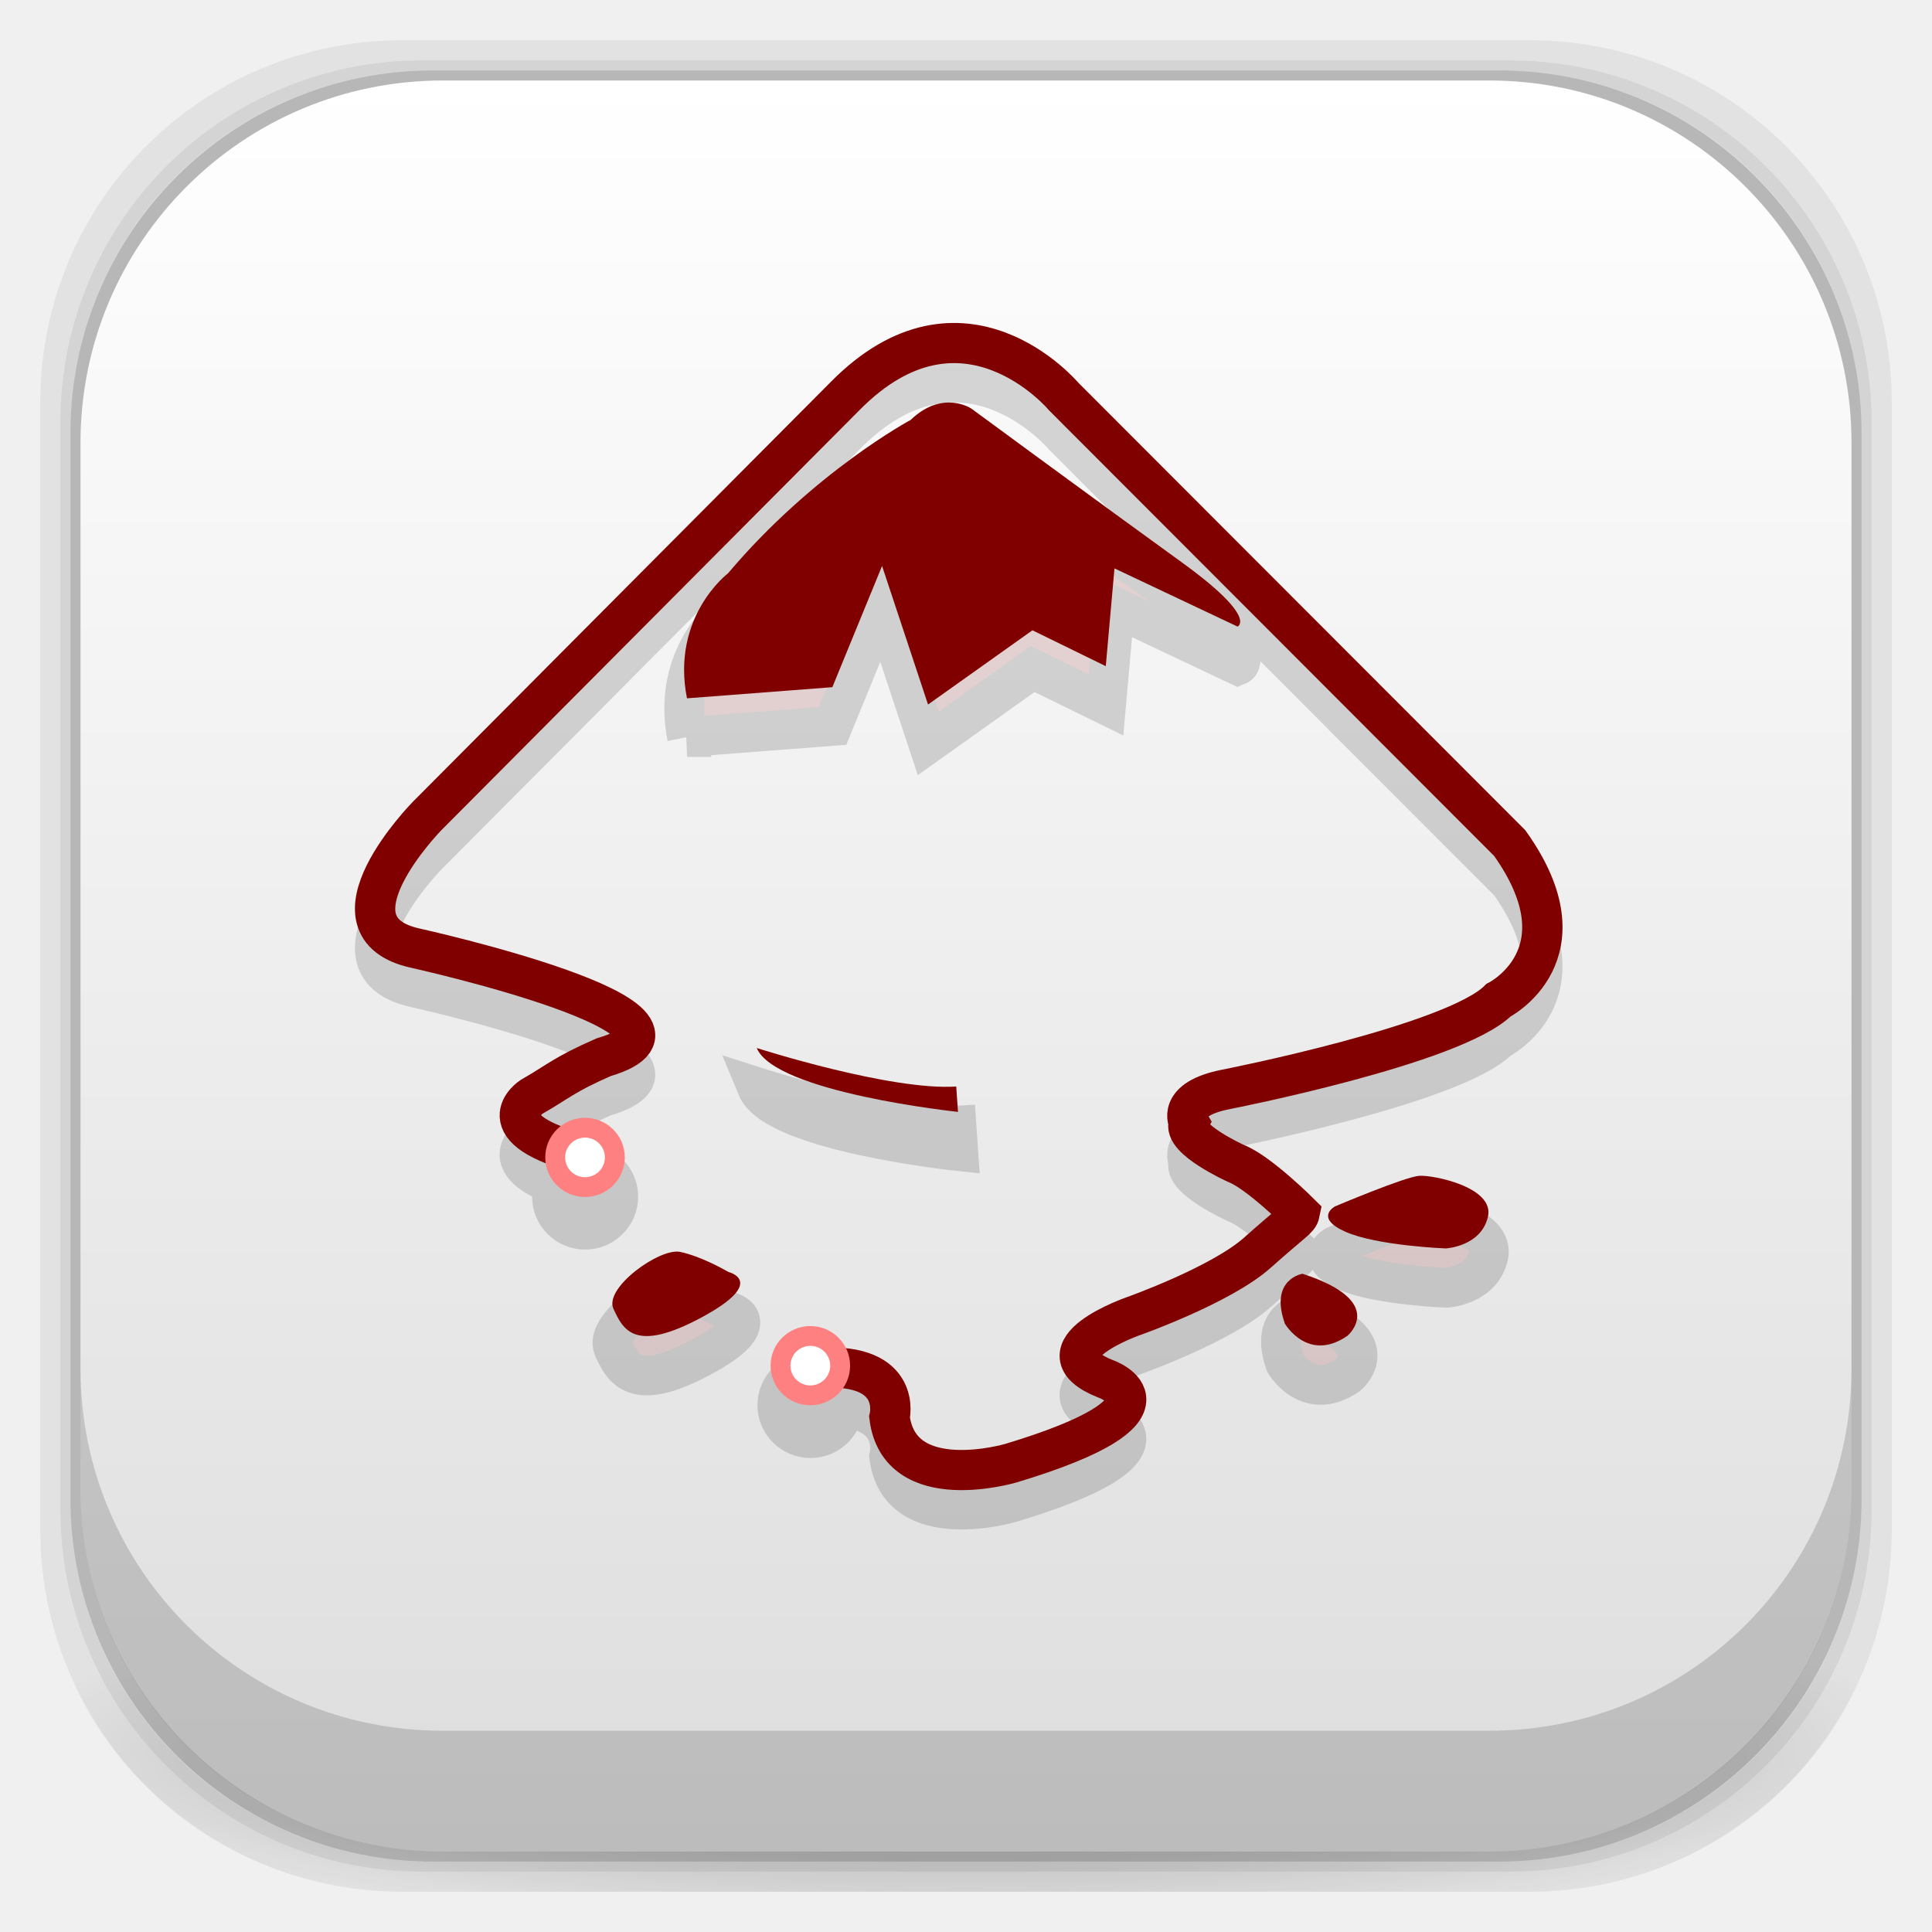
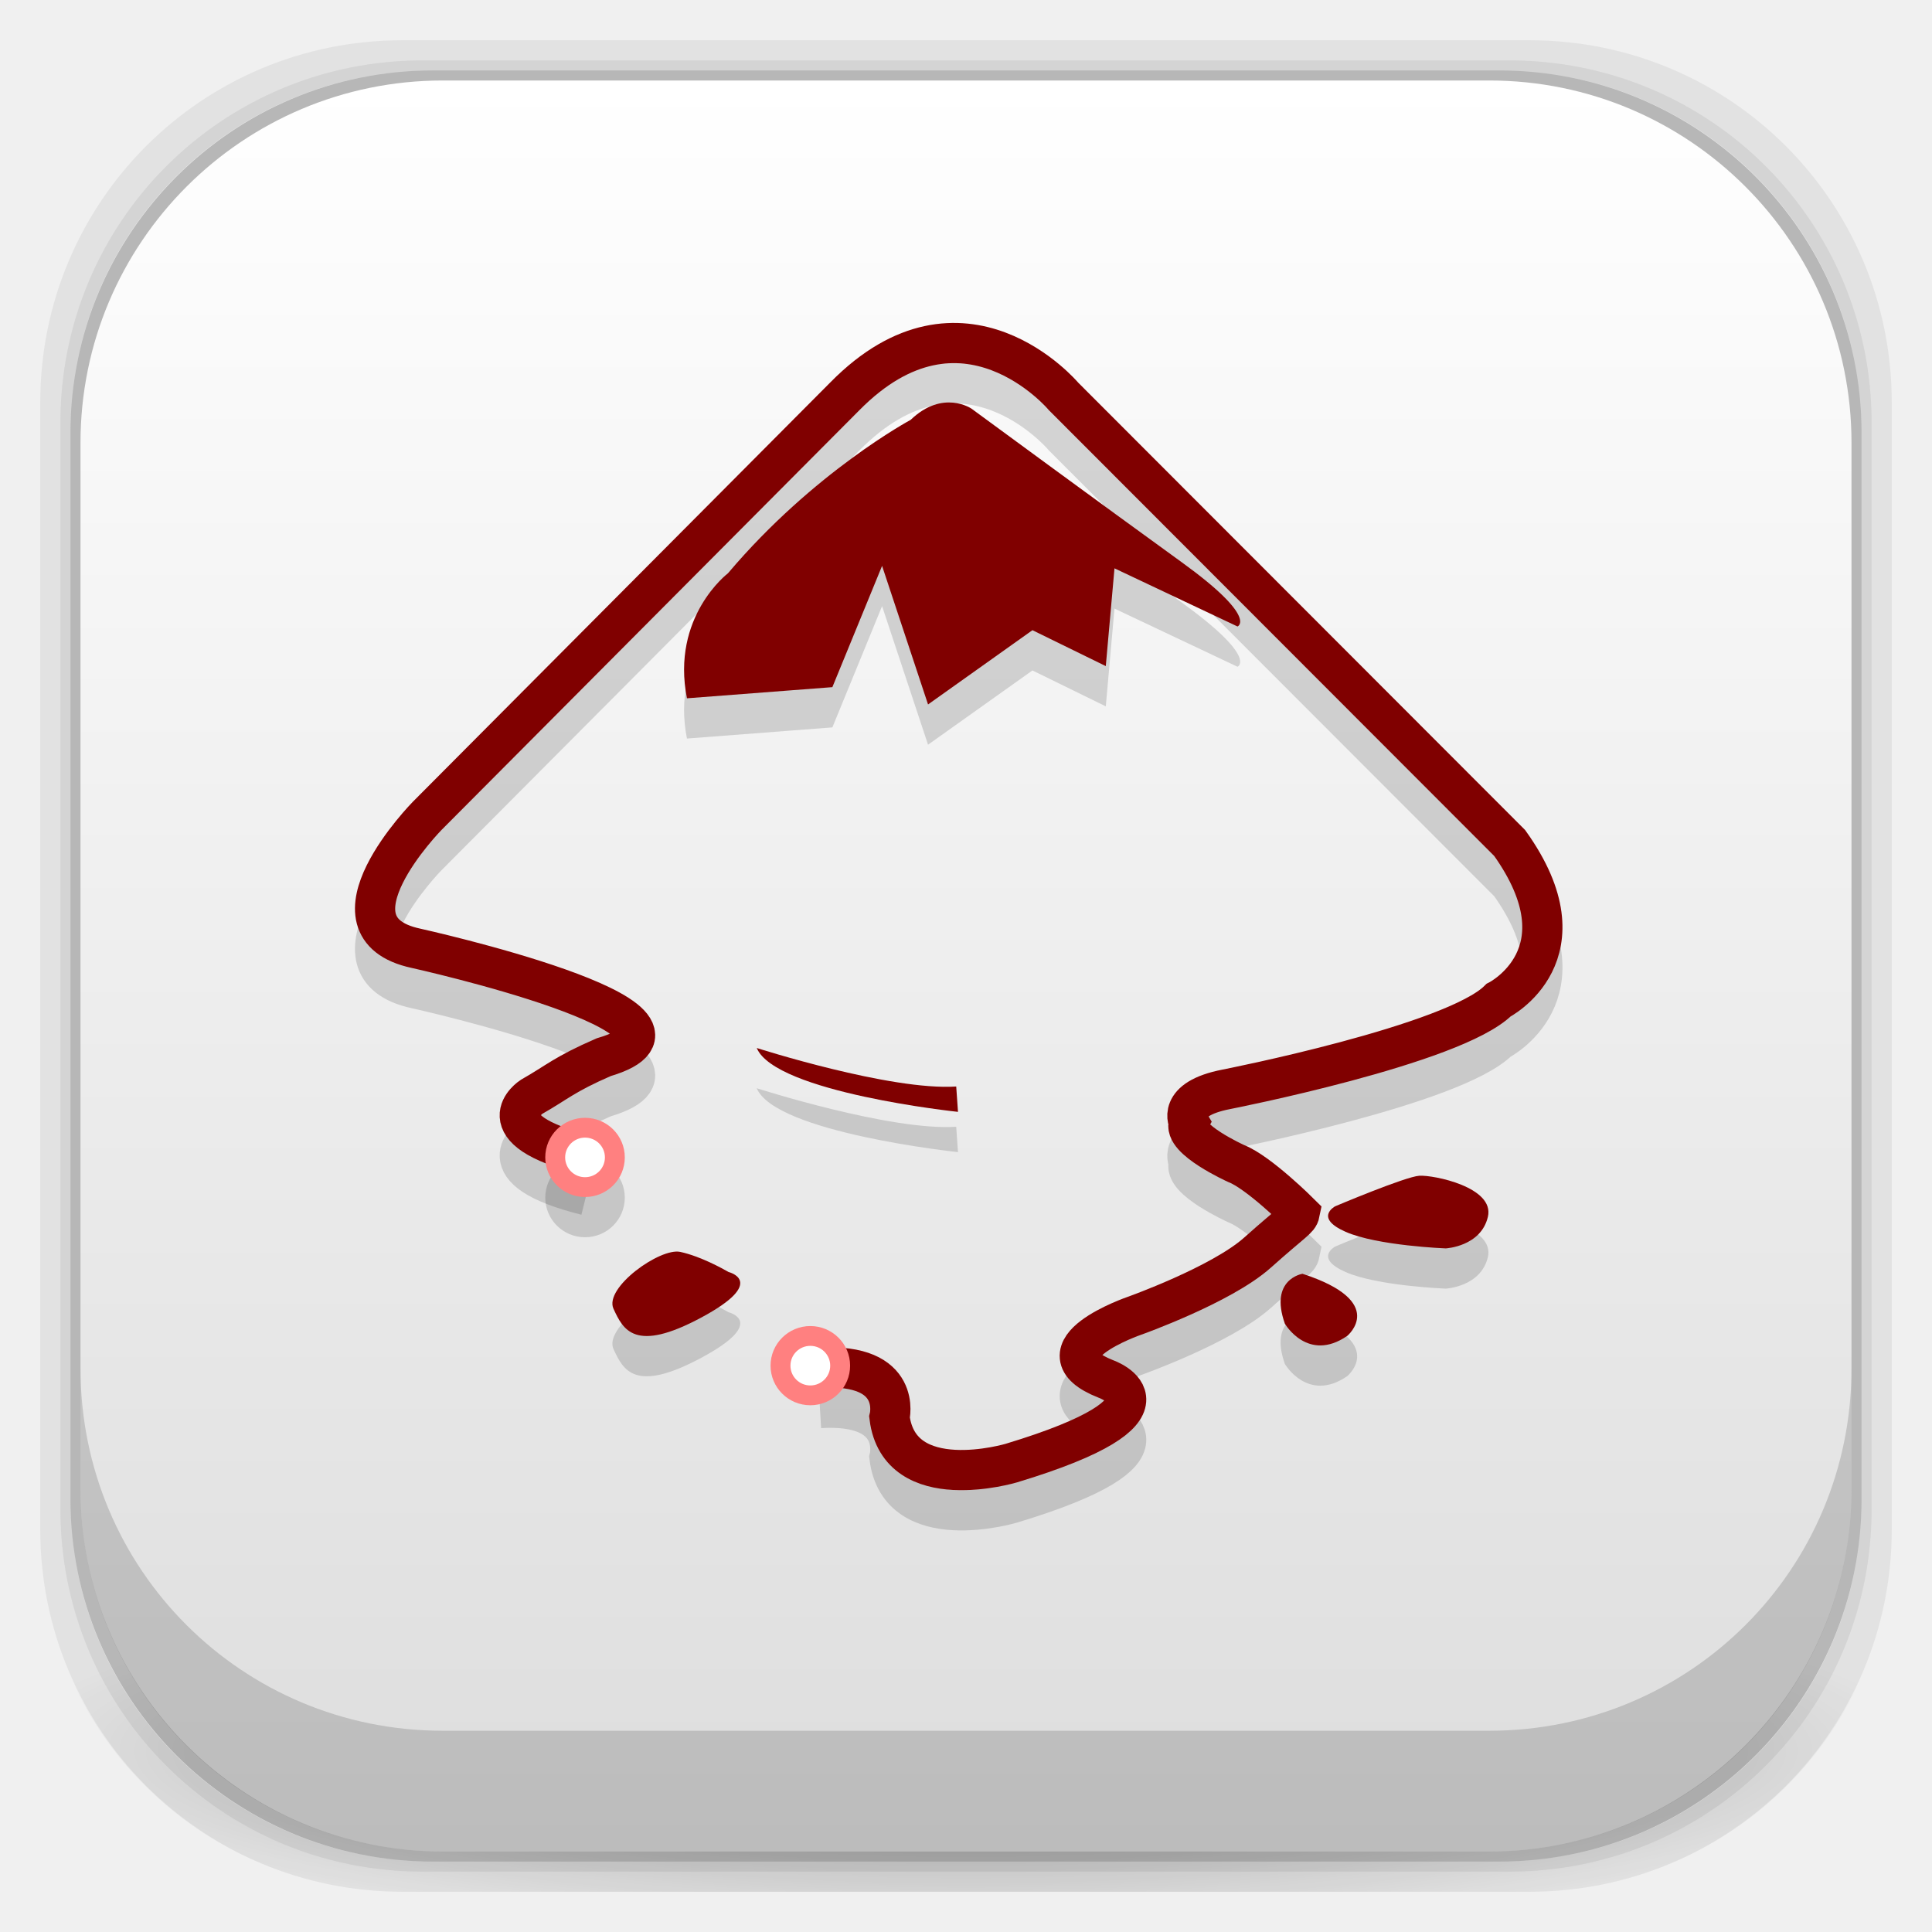
<svg xmlns="http://www.w3.org/2000/svg" xmlns:xlink="http://www.w3.org/1999/xlink" width="48" height="48" id="svg4230" version="1.1">
  <defs id="defs4232">
    <linearGradient id="linearGradient3082">
      <stop style="stop-color:#ffc34f;stop-opacity:1;" offset="0" id="stop3084" />
      <stop id="stop3090" offset="0.5" style="stop-color:#ff4100;stop-opacity:1;" />
      <stop style="stop-color:#ff0076;stop-opacity:1;" offset="0.75" id="stop3092" />
      <stop style="stop-color:#ff8700;stop-opacity:1;" offset="1" id="stop3086" />
    </linearGradient>
    <linearGradient id="linearGradient4524">
      <stop style="stop-color:#dddddd;stop-opacity:1;" offset="0" id="stop4526" />
      <stop style="stop-color:#ffffff;stop-opacity:1;" offset="1" id="stop4528" />
    </linearGradient>
    <linearGradient id="linearGradient4512">
      <stop style="stop-color:#d9d2d1;stop-opacity:1;" offset="0" id="stop4514" />
      <stop style="stop-color:#fefcfc;stop-opacity:1;" offset="1" id="stop4516" />
    </linearGradient>
    <linearGradient id="linearGradient4243">
      <stop style="stop-color:#000000;stop-opacity:1;" offset="0" id="stop4245" />
      <stop style="stop-color:#000000;stop-opacity:0;" offset="1" id="stop4247" />
    </linearGradient>
    <linearGradient id="linearGradient4216">
      <stop style="stop-color:#a0c4e6;stop-opacity:1;" offset="0" id="stop4218" />
      <stop style="stop-color:#d0e2f1;stop-opacity:1;" offset="1" id="stop4220" />
    </linearGradient>
    <linearGradient id="linearGradient4208">
      <stop style="stop-color:#70a3d6;stop-opacity:1;" offset="0" id="stop4210" />
      <stop style="stop-color:#88b6e1;stop-opacity:1;" offset="1" id="stop4212" />
    </linearGradient>
    <linearGradient id="linearGradient4200">
      <stop style="stop-color:#427dbe;stop-opacity:1;" offset="0" id="stop4202" />
      <stop style="stop-color:#739bd1;stop-opacity:1;" offset="1" id="stop4204" />
    </linearGradient>
    <linearGradient id="linearGradient4192">
      <stop style="stop-color:#4970a4;stop-opacity:1;" offset="0" id="stop4194" />
      <stop style="stop-color:#6090c0;stop-opacity:1;" offset="1" id="stop4196" />
    </linearGradient>
    <radialGradient xlink:href="#linearGradient3688-166-749-5-9-1" id="radialGradient4351" gradientUnits="userSpaceOnUse" gradientTransform="matrix(2.320171,0,0,0.4,28.61784,28.6)" cx="4.993" cy="43.5" fx="4.993" fy="43.5" r="2.5" />
    <linearGradient id="linearGradient3688-166-749-5-9-1">
      <stop id="stop2883-0-2-9" style="stop-color:#181818;stop-opacity:1" offset="0" />
      <stop id="stop2885-5-3-8" style="stop-color:#181818;stop-opacity:0" offset="1" />
    </linearGradient>
    <linearGradient id="linearGradient3688-464-309-8-9-4">
      <stop id="stop2889-9-9-1" style="stop-color:#181818;stop-opacity:1" offset="0" />
      <stop id="stop2891-4-2-9" style="stop-color:#181818;stop-opacity:0" offset="1" />
    </linearGradient>
    <linearGradient id="linearGradient3702-501-757-0-4-0">
      <stop id="stop2895-0-2-1" style="stop-color:#181818;stop-opacity:0" offset="0" />
      <stop id="stop2897-2-8-2" style="stop-color:#181818;stop-opacity:1" offset="0.5" />
      <stop id="stop2899-6-1-6" style="stop-color:#181818;stop-opacity:0" offset="1" />
    </linearGradient>
    <linearGradient id="linearGradient3811-3">
      <stop style="stop-color:#000000;stop-opacity:1;" offset="0" id="stop3813-0" />
      <stop style="stop-color:#000000;stop-opacity:0;" offset="1" id="stop3815-0" />
    </linearGradient>
    <clipPath id="clipPath-887332295">
      <g id="g3945" transform="translate(0,-1004.362)">
        <rect id="rect3947" fill="#1890d0" width="46" height="46" x="1" y="1005.36" rx="4" />
      </g>
    </clipPath>
    <clipPath id="clipPath-867792831">
      <g id="g3940" transform="translate(0,-1004.362)">
        <rect id="rect3942" fill="#1890d0" width="46" height="46" x="1" y="1005.36" rx="4" />
      </g>
    </clipPath>
    <linearGradient gradientTransform="translate(-47.99779,0.00221467)" gradientUnits="userSpaceOnUse" x2="47" x1="1" id="linearGradient3764">
      <stop id="stop3935" stop-opacity="1" stop-color="#e4e4e4" />
      <stop id="stop3937" stop-opacity="1" stop-color="#eee" offset="1" />
    </linearGradient>
    <radialGradient xlink:href="#linearGradient4243" id="radialGradient4274" gradientUnits="userSpaceOnUse" gradientTransform="matrix(1.043478,0,0,0.1956518,-1.04348,35.18481)" cx="24" cy="42.5" fx="24" fy="42.5" r="23" />
    <linearGradient xlink:href="#linearGradient4524" id="linearGradient4530" x1="24" y1="46" x2="24" y2="2" gradientUnits="userSpaceOnUse" />
    <linearGradient xlink:href="#linearGradient4512" id="linearGradient4554" gradientUnits="userSpaceOnUse" x1="12.5" y1="28" x2="12.5" y2="17" />
    <linearGradient xlink:href="#linearGradient3082" id="linearGradient3088" x1="24" y1="37" x2="24" y2="8" gradientUnits="userSpaceOnUse" gradientTransform="translate(60,0)" />
  </defs>
  <g id="layer3" style="display:inline">
    <path style="opacity:0.06;fill:#000000;fill-opacity:1;stroke:none" d="M 10,1 C 5.014,1 1,5.014 1,10 l 0,28 c 0,4.986 4.014,9 9,9 l 28,0 c 4.986,0 9,-4.014 9,-9 L 47,10 C 47,5.014 42.986,1 38,1 L 10,1 z m 0.5,0.5 27,0 c 4.986,0 9,4.014 9,9 l 0,27 c 0,4.986 -4.014,9 -9,9 l -27,0 c -4.986,0 -9,-4.014 -9,-9 l 0,-27 c 0,-4.986 4.014,-9 9,-9 z" id="rect3829" />
    <path style="opacity:0.12;fill:#000000;fill-opacity:1;stroke:none" d="m 10.5,1.5 c -4.986,0 -9,4.014 -9,9 l 0,27 c 0,4.986 4.014,9 9,9 l 27,0 c 4.986,0 9,-4.014 9,-9 l 0,-27 c 0,-4.986 -4.014,-9 -9,-9 l -27,0 z m 0.25,0.25 26.5,0 c 4.986,0 9,4.014 9,9 l 0,26.5 c 0,4.986 -4.014,9 -9,9 l -26.5,0 c -4.986,0 -9,-4.014 -9,-9 l 0,-26.5 c 0,-4.986 4.014,-9 9,-9 z" id="rect3827" />
    <rect style="opacity:0.24;fill:#000000;fill-opacity:1;stroke:none" id="rect3038-4" width="44.5" height="44.5" x="1.75" y="1.75" ry="9" rx="9" />
  </g>
  <g id="layer6" style="display:inline">
    <path style="opacity:0.3;fill:url(#radialGradient4274);fill-opacity:1;stroke:none" d="M 1.031,39 C 1.519,43.519 5.347,47 10,47 l 28,0 c 4.653,0 8.481,-3.481 8.969,-8 l -45.938,0 z" id="rect4241" />
  </g>
  <g id="layer2" style="display:inline">
+     <path transform="matrix(0.6587329,0,0,0.6558829,39.56501,29.35417)" d="m -28,8.5 a 1.5,1.5 0 1 1 -3,0 1.5,1.5 0 1 1 3,0 z" id="path3934" style="fill:#000000;stroke:none;fill-opacity:1;opacity:0.15" />
    <rect style="fill:url(#linearGradient4530);fill-opacity:1;stroke:none" id="rect3038" width="44" height="44" x="2" y="2" ry="9" rx="9" />
-     <g transform="matrix(0.9884622,0,0,0.9848506,66.61661,-49.73345)" id="g3287">
-       <g id="g3289" transform="translate(0,1.00005)" style="opacity:0.15;stroke:#000000">
-         <path style="fill:none;stroke:#000000;stroke-width:1.013;stroke-linecap:butt;stroke-linejoin:miter;stroke-miterlimit:4;stroke-opacity:1;stroke-dasharray:none" d="m -46.786,84.995 c 2.093,-0.125 1.749,1.249 1.749,1.249 0.25,1.998 3.061,1.155 3.061,1.155 4.53,-1.374 2.374,-2.123 2.374,-2.123 -1.812,-0.718 0.718,-1.592 0.718,-1.592 0,0 2.187,-0.78 3.093,-1.592 0.906,-0.812 1.031,-0.843 1.062,-0.999 0,0 -1.031,-1.03 -1.593,-1.249 0,0 -1.374,-0.624 -1.187,-1.03 0,0 -0.344,-0.593 0.937,-0.843 0,0 5.717,-1.124 6.841,-2.248 0,0 2.28,-1.155 0.281,-3.965 L -40.663,60.49 c 0,0 -2.53,-3.028 -5.498,0 l -10.496,10.583 c 0,0 -2.749,2.81 -0.281,3.34 0,0 7.997,1.779 4.717,2.747 -1,0.437 -1.156,0.624 -1.812,0.999 0,0 -1.25,0.812 1.374,1.467" id="path3291" />
-         <path style="fill:#800000;stroke:#000000" d="m -50.125,68.094 3.656,-0.281 1.25,-3.062 1.156,3.5 2.625,-1.875 1.844,0.906 0.219,-2.469 3.094,1.469 c 0,0 0.531,-0.219 -1.406,-1.625 -1.938,-1.406 -5.281,-3.875 -5.281,-3.875 0,0 -0.719,-0.5 -1.531,0.281 0,0 -2.438,1.312 -4.594,3.875 0,0 -1.438,1.094 -1.031,3.156 z" id="path3293" />
-         <path style="fill:#800000;stroke:#000000" d="m -43.354,77.897 0.044,0.641 c 0,0 -4.596,-0.486 -5.06,-1.613 0,0 3.359,1.083 5.016,0.972 z" id="path3295" />
-         <path style="fill:#800000;stroke:#000000" d="m -34.648,82.626 c 0,0 -0.84,0.133 -0.442,1.26 0,0 0.575,0.994 1.569,0.309 0,0 1.039,-0.862 -1.127,-1.569 z" id="path3297" />
-         <path style="fill:#800000;stroke:#000000" d="m -49.078,82.582 c 0,0 0.994,0.243 -0.685,1.149 -1.679,0.906 -1.967,0.309 -2.21,-0.221 -0.243,-0.53 1.171,-1.547 1.679,-1.436 0.508,0.11 1.061,0.42 1.215,0.508 z" id="path3299" />
-         <path style="fill:#800000;stroke:#000000" d="m -33.831,80.925 c 0,0 -0.53,0.287 0.265,0.641 0.795,0.354 2.519,0.42 2.519,0.42 0,0 0.884,-0.044 1.061,-0.795 0.177,-0.751 -1.37,-1.061 -1.724,-1.039 -0.354,0.022 -2.121,0.773 -2.121,0.773 z" id="path3302" />
-         <g style="fill:#000000;stroke:#000000;display:inline" transform="translate(-17.1476,76.07133)" id="g3304">
-           <path style="fill:#000000;stroke:#000000" id="path3306" d="m -28,8.5 c 0,0.828 -0.672,1.5 -1.5,1.5 -0.828,0 -1.5,-0.672 -1.5,-1.5 0,-0.828 0.672,-1.5 1.5,-1.5 0.828,0 1.5,0.672 1.5,1.5 z" transform="matrix(0.6666667,0,0,0.6666667,-10.20833,3.208333)" />
-           <path d="m -28,8.5 c 0,0.828 -0.672,1.5 -1.5,1.5 -0.828,0 -1.5,-0.672 -1.5,-1.5 0,-0.828 0.672,-1.5 1.5,-1.5 0.828,0 1.5,0.672 1.5,1.5 z" id="path3308" style="fill:#000000;stroke:#000000" transform="matrix(0.3333333,0,0,0.3333333,-20.04167,6.041667)" />
-         </g>
-         <g style="fill:#000000;stroke:#000000;display:inline" transform="translate(-22.8125,70.8125)" id="g3310">
-           <path style="fill:#000000;stroke:#000000" id="path3312" d="m -28,8.5 c 0,0.828 -0.672,1.5 -1.5,1.5 -0.828,0 -1.5,-0.672 -1.5,-1.5 0,-0.828 0.672,-1.5 1.5,-1.5 0.828,0 1.5,0.672 1.5,1.5 z" transform="matrix(0.6666667,0,0,0.6666667,-10.20833,3.208333)" />
-           <path d="m -28,8.5 c 0,0.828 -0.672,1.5 -1.5,1.5 -0.828,0 -1.5,-0.672 -1.5,-1.5 0,-0.828 0.672,-1.5 1.5,-1.5 0.828,0 1.5,0.672 1.5,1.5 z" id="path3314" style="fill:#000000;stroke:#000000" transform="matrix(0.3333333,0,0,0.3333333,-20.04167,6.041667)" />
-         </g>
-       </g>
-       <g id="g3316" transform="matrix(0.9996329,0,0,0.998958,-0.02146418,0.09179151)">
-         <path id="path3318" d="m -46.781,85 c 2.094,-0.125 1.75,1.25 1.75,1.25 0.25,2 3.062,1.156 3.062,1.156 4.531,-1.375 2.375,-2.125 2.375,-2.125 -1.812,-0.719 0.719,-1.594 0.719,-1.594 0,0 2.188,-0.781 3.094,-1.594 0.906,-0.812 1.031,-0.844 1.062,-1 0,0 -1.031,-1.031 -1.594,-1.25 0,0 -1.375,-0.625 -1.188,-1.031 0,0 -0.344,-0.594 0.938,-0.844 0,0 5.719,-1.125 6.844,-2.25 0,0 2.281,-1.156 0.281,-3.969 L -40.656,60.469 c 0,0 -2.531,-3.031 -5.5,0 l -10.5,10.594 c 0,0 -2.75,2.812 -0.281,3.344 0,0 8,1.781 4.719,2.75 -1,0.438 -1.156,0.625 -1.812,1 0,0 -1.25,0.812 1.375,1.469" style="fill:none;stroke:#800000;stroke-width:1.014;stroke-linecap:butt;stroke-linejoin:miter;stroke-miterlimit:4;stroke-opacity:1;stroke-dasharray:none" />
-         <path id="path3320" d="m -50.125,68.094 3.656,-0.281 1.25,-3.062 1.156,3.5 2.625,-1.875 1.844,0.906 0.219,-2.469 3.094,1.469 c 0,0 0.531,-0.219 -1.406,-1.625 -1.938,-1.406 -5.281,-3.875 -5.281,-3.875 0,0 -0.719,-0.5 -1.531,0.281 0,0 -2.438,1.312 -4.594,3.875 0,0 -1.438,1.094 -1.031,3.156 z" style="fill:#800000;stroke:none" />
-         <path id="path3322" d="m -43.354,77.897 0.044,0.641 c 0,0 -4.596,-0.486 -5.06,-1.613 0,0 3.359,1.083 5.016,0.972 z" style="fill:#800000;stroke:none" />
-         <path id="path3324" d="m -34.648,82.626 c 0,0 -0.84,0.133 -0.442,1.26 0,0 0.575,0.994 1.569,0.309 0,0 1.039,-0.862 -1.127,-1.569 z" style="fill:#800000;stroke:none" />
-         <path id="path3326" d="m -49.078,82.582 c 0,0 0.994,0.243 -0.685,1.149 -1.679,0.906 -1.967,0.309 -2.21,-0.221 -0.243,-0.53 1.171,-1.547 1.679,-1.436 0.508,0.11 1.061,0.42 1.215,0.508 z" style="fill:#800000;stroke:none" />
-         <path id="path3328" d="m -33.831,80.925 c 0,0 -0.53,0.287 0.265,0.641 0.795,0.354 2.519,0.42 2.519,0.42 0,0 0.884,-0.044 1.061,-0.795 0.177,-0.751 -1.37,-1.061 -1.724,-1.039 -0.354,0.022 -2.121,0.773 -2.121,0.773 z" style="fill:#800000;stroke:none" />
-         <g id="g3330" transform="translate(-17.1476,76.07133)" style="display:inline">
-           <path transform="matrix(0.6666667,0,0,0.6666667,-10.20833,3.208333)" d="m -28,8.5 c 0,0.828 -0.672,1.5 -1.5,1.5 -0.828,0 -1.5,-0.672 -1.5,-1.5 0,-0.828 0.672,-1.5 1.5,-1.5 0.828,0 1.5,0.672 1.5,1.5 z" id="path3332" style="fill:#ff8080;stroke:none" />
-           <path transform="matrix(0.3333333,0,0,0.3333333,-20.04167,6.041667)" style="fill:#ffffff;stroke:none" id="path3334" d="m -28,8.5 c 0,0.828 -0.672,1.5 -1.5,1.5 -0.828,0 -1.5,-0.672 -1.5,-1.5 0,-0.828 0.672,-1.5 1.5,-1.5 0.828,0 1.5,0.672 1.5,1.5 z" />
-         </g>
-         <g id="g3336" transform="translate(-22.8125,70.8125)" style="display:inline">
-           <path transform="matrix(0.6666667,0,0,0.6666667,-10.20833,3.208333)" d="m -28,8.5 c 0,0.828 -0.672,1.5 -1.5,1.5 -0.828,0 -1.5,-0.672 -1.5,-1.5 0,-0.828 0.672,-1.5 1.5,-1.5 0.828,0 1.5,0.672 1.5,1.5 z" id="path3338" style="fill:#ff8080;stroke:none" />
-           <path transform="matrix(0.3333333,0,0,0.3333333,-20.04167,6.041667)" style="fill:#ffffff;stroke:none" id="path3340" d="m -28,8.5 c 0,0.828 -0.672,1.5 -1.5,1.5 -0.828,0 -1.5,-0.672 -1.5,-1.5 0,-0.828 0.672,-1.5 1.5,-1.5 0.828,0 1.5,0.672 1.5,1.5 z" />
-         </g>
-       </g>
-     </g>
+     <path transform="matrix(0.6587329,0,0,0.6558829,33.96753,24.18041)" d="m -28,8.5 a 1.5,1.5 0 1 1 -3,0 1.5,1.5 0 1 1 3,0 z" id="path3936" style="fill:#000000;stroke:none;fill-opacity:1;opacity:0.15" />
+     <path style="opacity:0.15;fill:#000000;fill-opacity:1;stroke:none" d="m 23.757,27.994 0.044,0.63 c 0,0 -4.541,-0.478 -5,-1.587 0,0 3.319,1.065 4.956,0.957 z" id="path3904" />
+     <path style="opacity:0.15;fill:#000000;fill-opacity:1;stroke:none" d="m 32.359,32.647 c 0,0 -0.83,0.13 -0.437,1.239 0,0 0.568,0.978 1.55,0.304 0,0 1.026,-0.848 -1.114,-1.544 z" id="path3906" />
+     <path style="opacity:0.15;fill:#000000;fill-opacity:1;stroke:none" d="m 18.102,32.603 c 0,0 0.983,0.239 -0.677,1.13 -1.659,0.891 -1.943,0.304 -2.183,-0.217 -0.24,-0.522 1.157,-1.522 1.659,-1.413 0.502,0.109 1.048,0.413 1.201,0.5 z" id="path3908" />
+     <path style="opacity:0.15;fill:#000000;fill-opacity:1;stroke:none" d="m 33.167,30.973 c 0,0 -0.524,0.283 0.262,0.63 0.786,0.348 2.489,0.413 2.489,0.413 0,0 0.873,-0.043 1.048,-0.783 0.175,-0.739 -1.354,-1.044 -1.703,-1.022 -0.349,0.022 -2.096,0.761 -2.096,0.761 z" id="path3910" />
+     <path style="opacity:0.15;fill:#000000;fill-opacity:1;stroke:none" d="m 17.067,18.349 3.613,-0.277 1.235,-3.013 1.142,3.443 2.594,-1.845 1.822,0.892 0.216,-2.429 3.057,1.445 c 0,0 0.525,-0.215 -1.39,-1.599 -1.914,-1.384 -5.218,-3.812 -5.218,-3.812 0,0 -0.71,-0.492 -1.513,0.277 0,0 -2.408,1.291 -4.539,3.812 0,0 -1.42,1.076 -1.019,3.105 z" id="path3902" />
+     <path style="opacity:0.15;fill:none;stroke:#000000;stroke-width:0.999;stroke-linecap:butt;stroke-linejoin:miter;stroke-miterlimit:4;stroke-opacity:1;stroke-dasharray:none" d="m 20.371,34.982 c 2.069,-0.123 1.729,1.23 1.729,1.23 0.247,1.968 3.026,1.138 3.026,1.138 4.477,-1.353 2.347,-2.091 2.347,-2.091 -1.791,-0.707 0.71,-1.568 0.71,-1.568 0,0 2.161,-0.769 3.057,-1.568 0.895,-0.799 1.019,-0.83 1.05,-0.984 0,0 -1.019,-1.015 -1.575,-1.23 0,0 -1.359,-0.615 -1.173,-1.015 0,0 -0.34,-0.584 0.926,-0.83 0,0 5.651,-1.107 6.762,-2.214 0,0 2.254,-1.138 0.278,-3.905 L 26.423,10.848 c 0,0 -2.501,-2.982 -5.435,0 L 10.613,21.27 c 0,0 -2.717,2.767 -0.278,3.29 0,0 7.905,1.752 4.663,2.706 -0.988,0.43 -1.142,0.615 -1.791,0.984 0,0 -1.235,0.799 1.359,1.445" id="path3132" />
+     <path id="path3318" d="m 20.371,33.982 c 2.069,-0.123 1.729,1.23 1.729,1.23 0.247,1.968 3.026,1.138 3.026,1.138 4.477,-1.353 2.347,-2.091 2.347,-2.091 -1.791,-0.707 0.71,-1.568 0.71,-1.568 0,0 2.161,-0.769 3.057,-1.568 0.895,-0.799 1.019,-0.83 1.05,-0.984 0,0 -1.019,-1.015 -1.575,-1.23 0,0 -1.359,-0.615 -1.173,-1.015 0,0 -0.34,-0.584 0.926,-0.83 0,0 5.651,-1.107 6.762,-2.214 0,0 2.254,-1.138 0.278,-3.905 L 26.423,9.848 c 0,0 -2.501,-2.982 -5.435,0 L 10.613,20.27 c 0,0 -2.717,2.767 -0.278,3.29 0,0 7.905,1.752 4.663,2.706 -0.988,0.43 -1.142,0.615 -1.791,0.984 0,0 -1.235,0.799 1.359,1.445" style="fill:none;stroke:#800000;stroke-width:0.999;stroke-linecap:butt;stroke-linejoin:miter;stroke-miterlimit:4;stroke-opacity:1;stroke-dasharray:none" />
+     <path id="path3320" d="m 17.067,17.349 3.613,-0.277 1.235,-3.013 1.142,3.443 2.594,-1.845 1.822,0.892 0.216,-2.429 3.057,1.445 c 0,0 0.525,-0.215 -1.39,-1.599 -1.914,-1.384 -5.218,-3.812 -5.218,-3.812 0,0 -0.71,-0.492 -1.513,0.277 0,0 -2.408,1.291 -4.539,3.812 0,0 -1.42,1.076 -1.019,3.105 z" style="fill:#800000;stroke:none" />
+     <path id="path3322" d="m 23.757,26.994 0.044,0.63 c 0,0 -4.541,-0.478 -5,-1.587 0,0 3.319,1.065 4.956,0.957 z" style="fill:#800000;stroke:none" />
+     <path id="path3324" d="m 32.359,31.647 c 0,0 -0.83,0.13 -0.437,1.239 0,0 0.568,0.978 1.55,0.304 0,0 1.026,-0.848 -1.114,-1.544 z" style="fill:#800000;stroke:none" />
+     <path id="path3326" d="m 18.102,31.603 c 0,0 0.983,0.239 -0.677,1.13 -1.659,0.891 -1.943,0.304 -2.183,-0.217 -0.24,-0.522 1.157,-1.522 1.659,-1.413 0.502,0.109 1.048,0.413 1.201,0.5 z" style="fill:#800000;stroke:none" />
+     <path id="path3328" d="m 33.167,29.973 c 0,0 -0.524,0.283 0.262,0.63 0.786,0.348 2.489,0.413 2.489,0.413 0,0 0.873,-0.043 1.048,-0.783 0.175,-0.739 -1.354,-1.044 -1.703,-1.022 -0.349,0.022 -2.096,0.761 -2.096,0.761 z" style="fill:#800000;stroke:none" />
+     <path style="fill:#ff8080;stroke:none" id="path3332" d="m -28,8.5 a 1.5,1.5 0 1 1 -3,0 1.5,1.5 0 1 1 3,0 z" transform="matrix(0.6587329,0,0,0.6558829,39.56501,28.35422)" />
+     <path d="m -28,8.5 a 1.5,1.5 0 1 1 -3,0 1.5,1.5 0 1 1 3,0 z" id="path3334" style="fill:#ffffff;stroke:none" transform="matrix(0.3293664,0,0,0.3279415,29.8487,31.14172)" />
+     <path style="fill:#ff8080;stroke:none" id="path3338" d="m -28,8.5 a 1.5,1.5 0 1 1 -3,0 1.5,1.5 0 1 1 3,0 z" transform="matrix(0.6587329,0,0,0.6558829,33.96753,23.18045)" />
+     <path d="m -28,8.5 a 1.5,1.5 0 1 1 -3,0 1.5,1.5 0 1 1 3,0 z" id="path3340" style="fill:#ffffff;stroke:none" transform="matrix(0.3293664,0,0,0.3279415,24.25122,25.96796)" />
  </g>
  <g id="layer1" transform="translate(0,-1004.362)" style="display:inline" />
  <g id="layer4" style="display:inline">
    <path style="opacity:0.15;fill:#000000;fill-opacity:1;stroke:none" d="m 2,34 0,3 c 0,4.986 4.014,9 9,9 l 26,0 c 4.986,0 9,-4.014 9,-9 l 0,-3 c 0,4.986 -4.014,9 -9,9 L 11,43 C 6.014,43 2,38.986 2,34 z" id="rect3038-42" />
  </g>
  <g id="layer7" style="display:none">
    <rect rx="9" ry="9" y="2" x="2" height="44" width="44" id="rect4169" style="fill:#abe1ad;fill-opacity:1;stroke:none;display:inline" />
  </g>
</svg>
